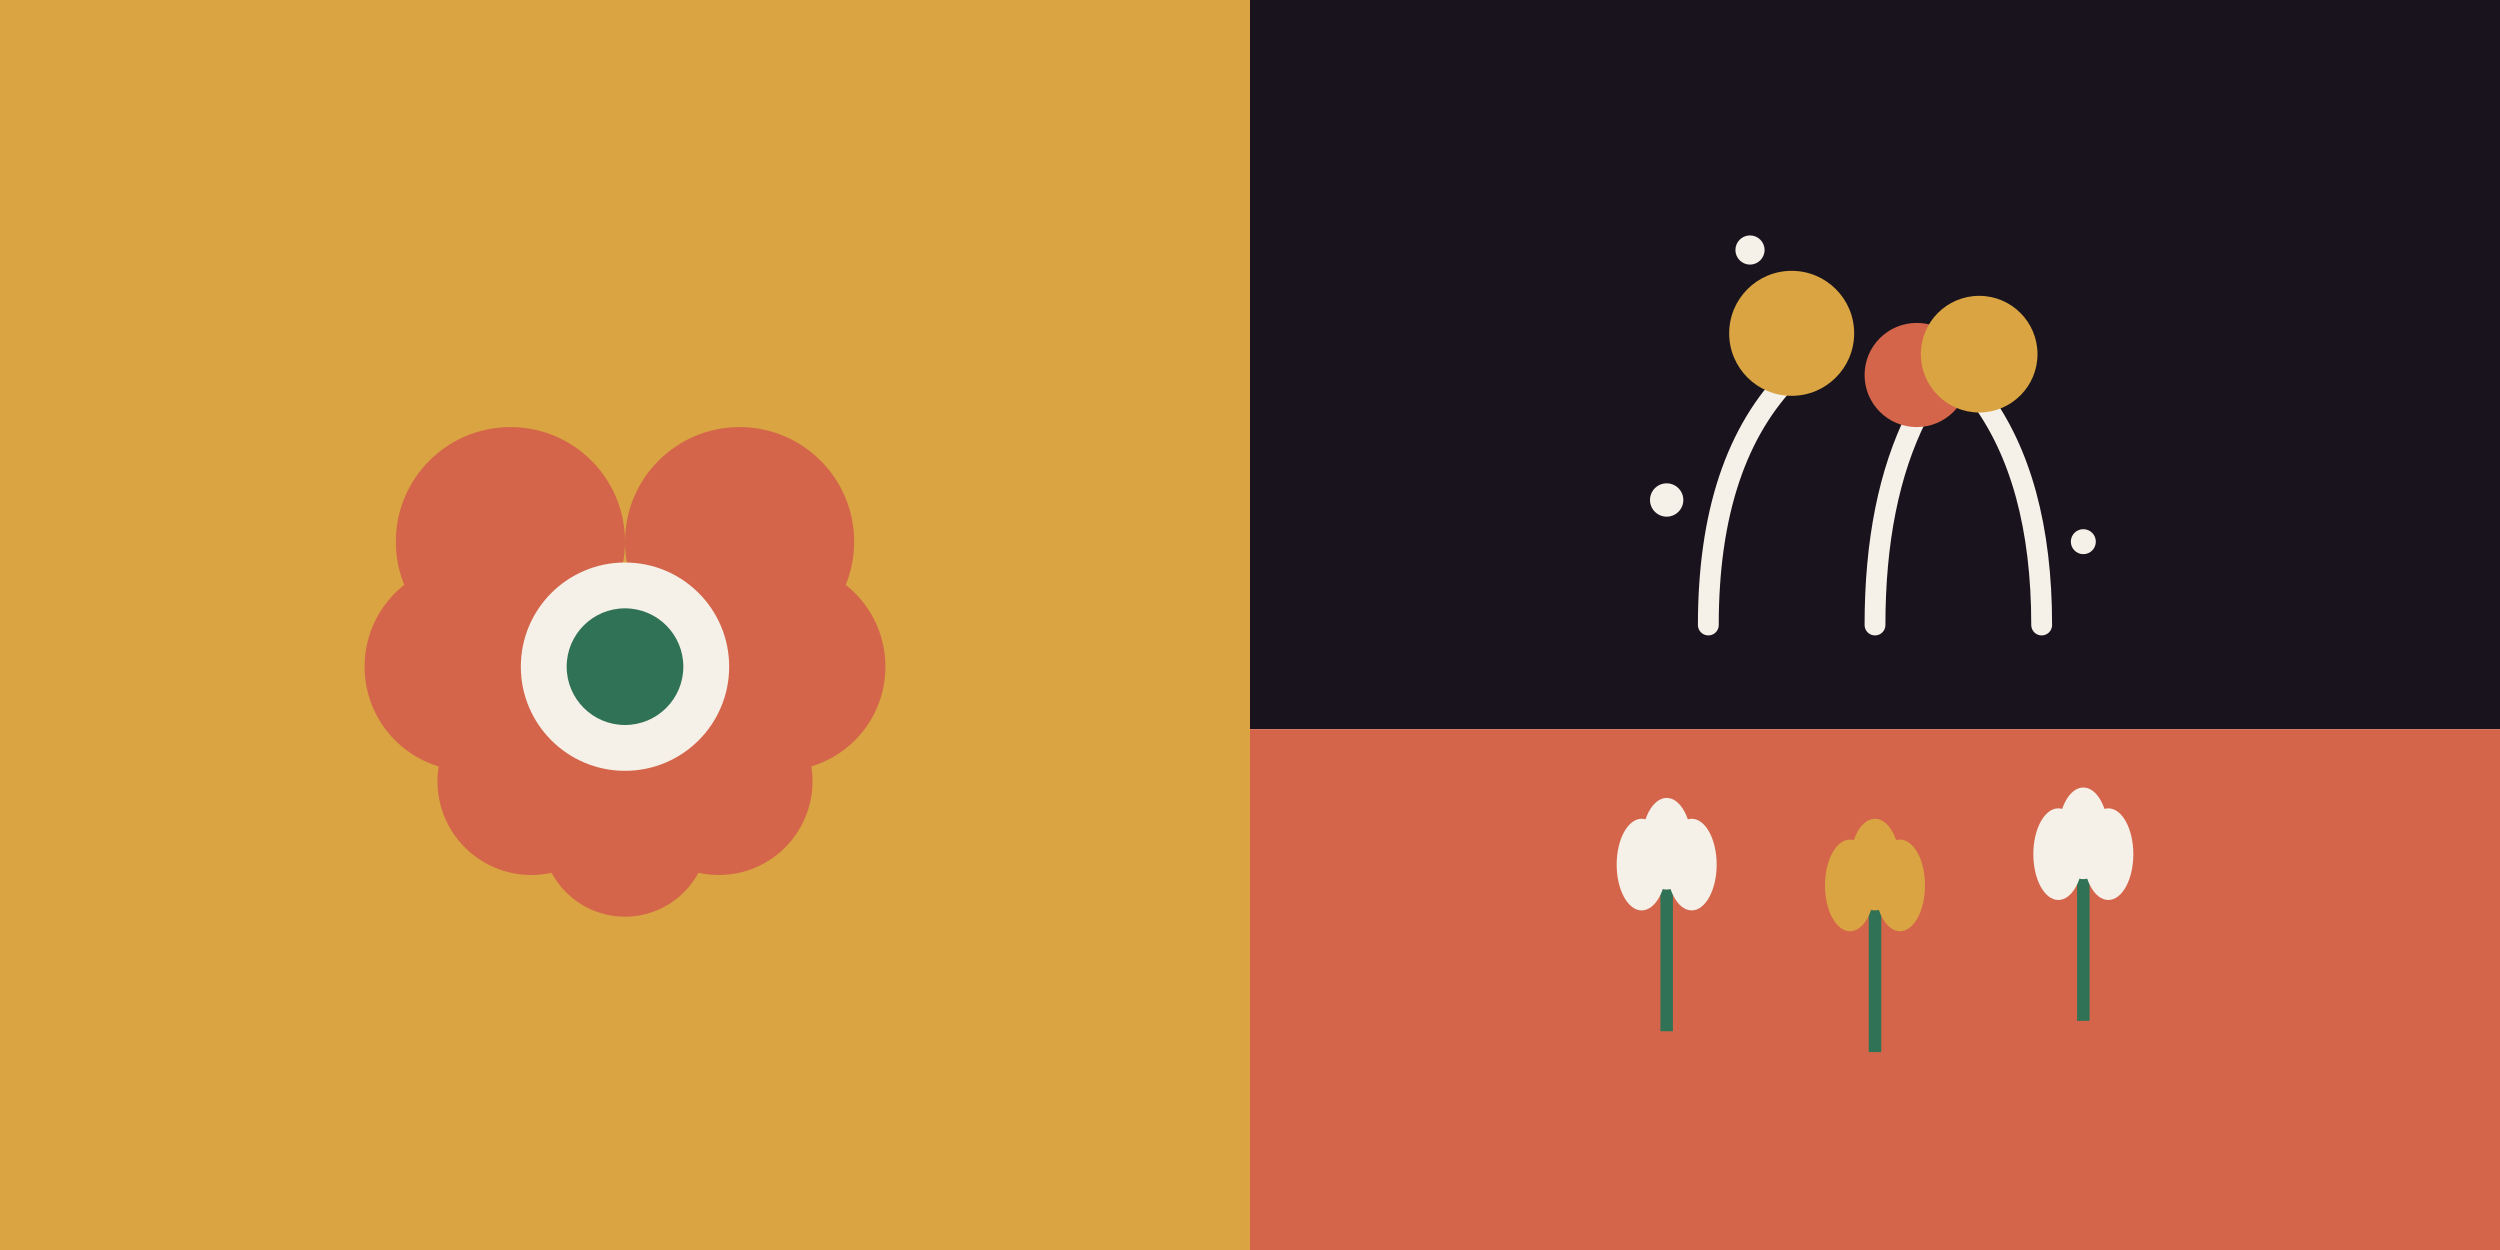
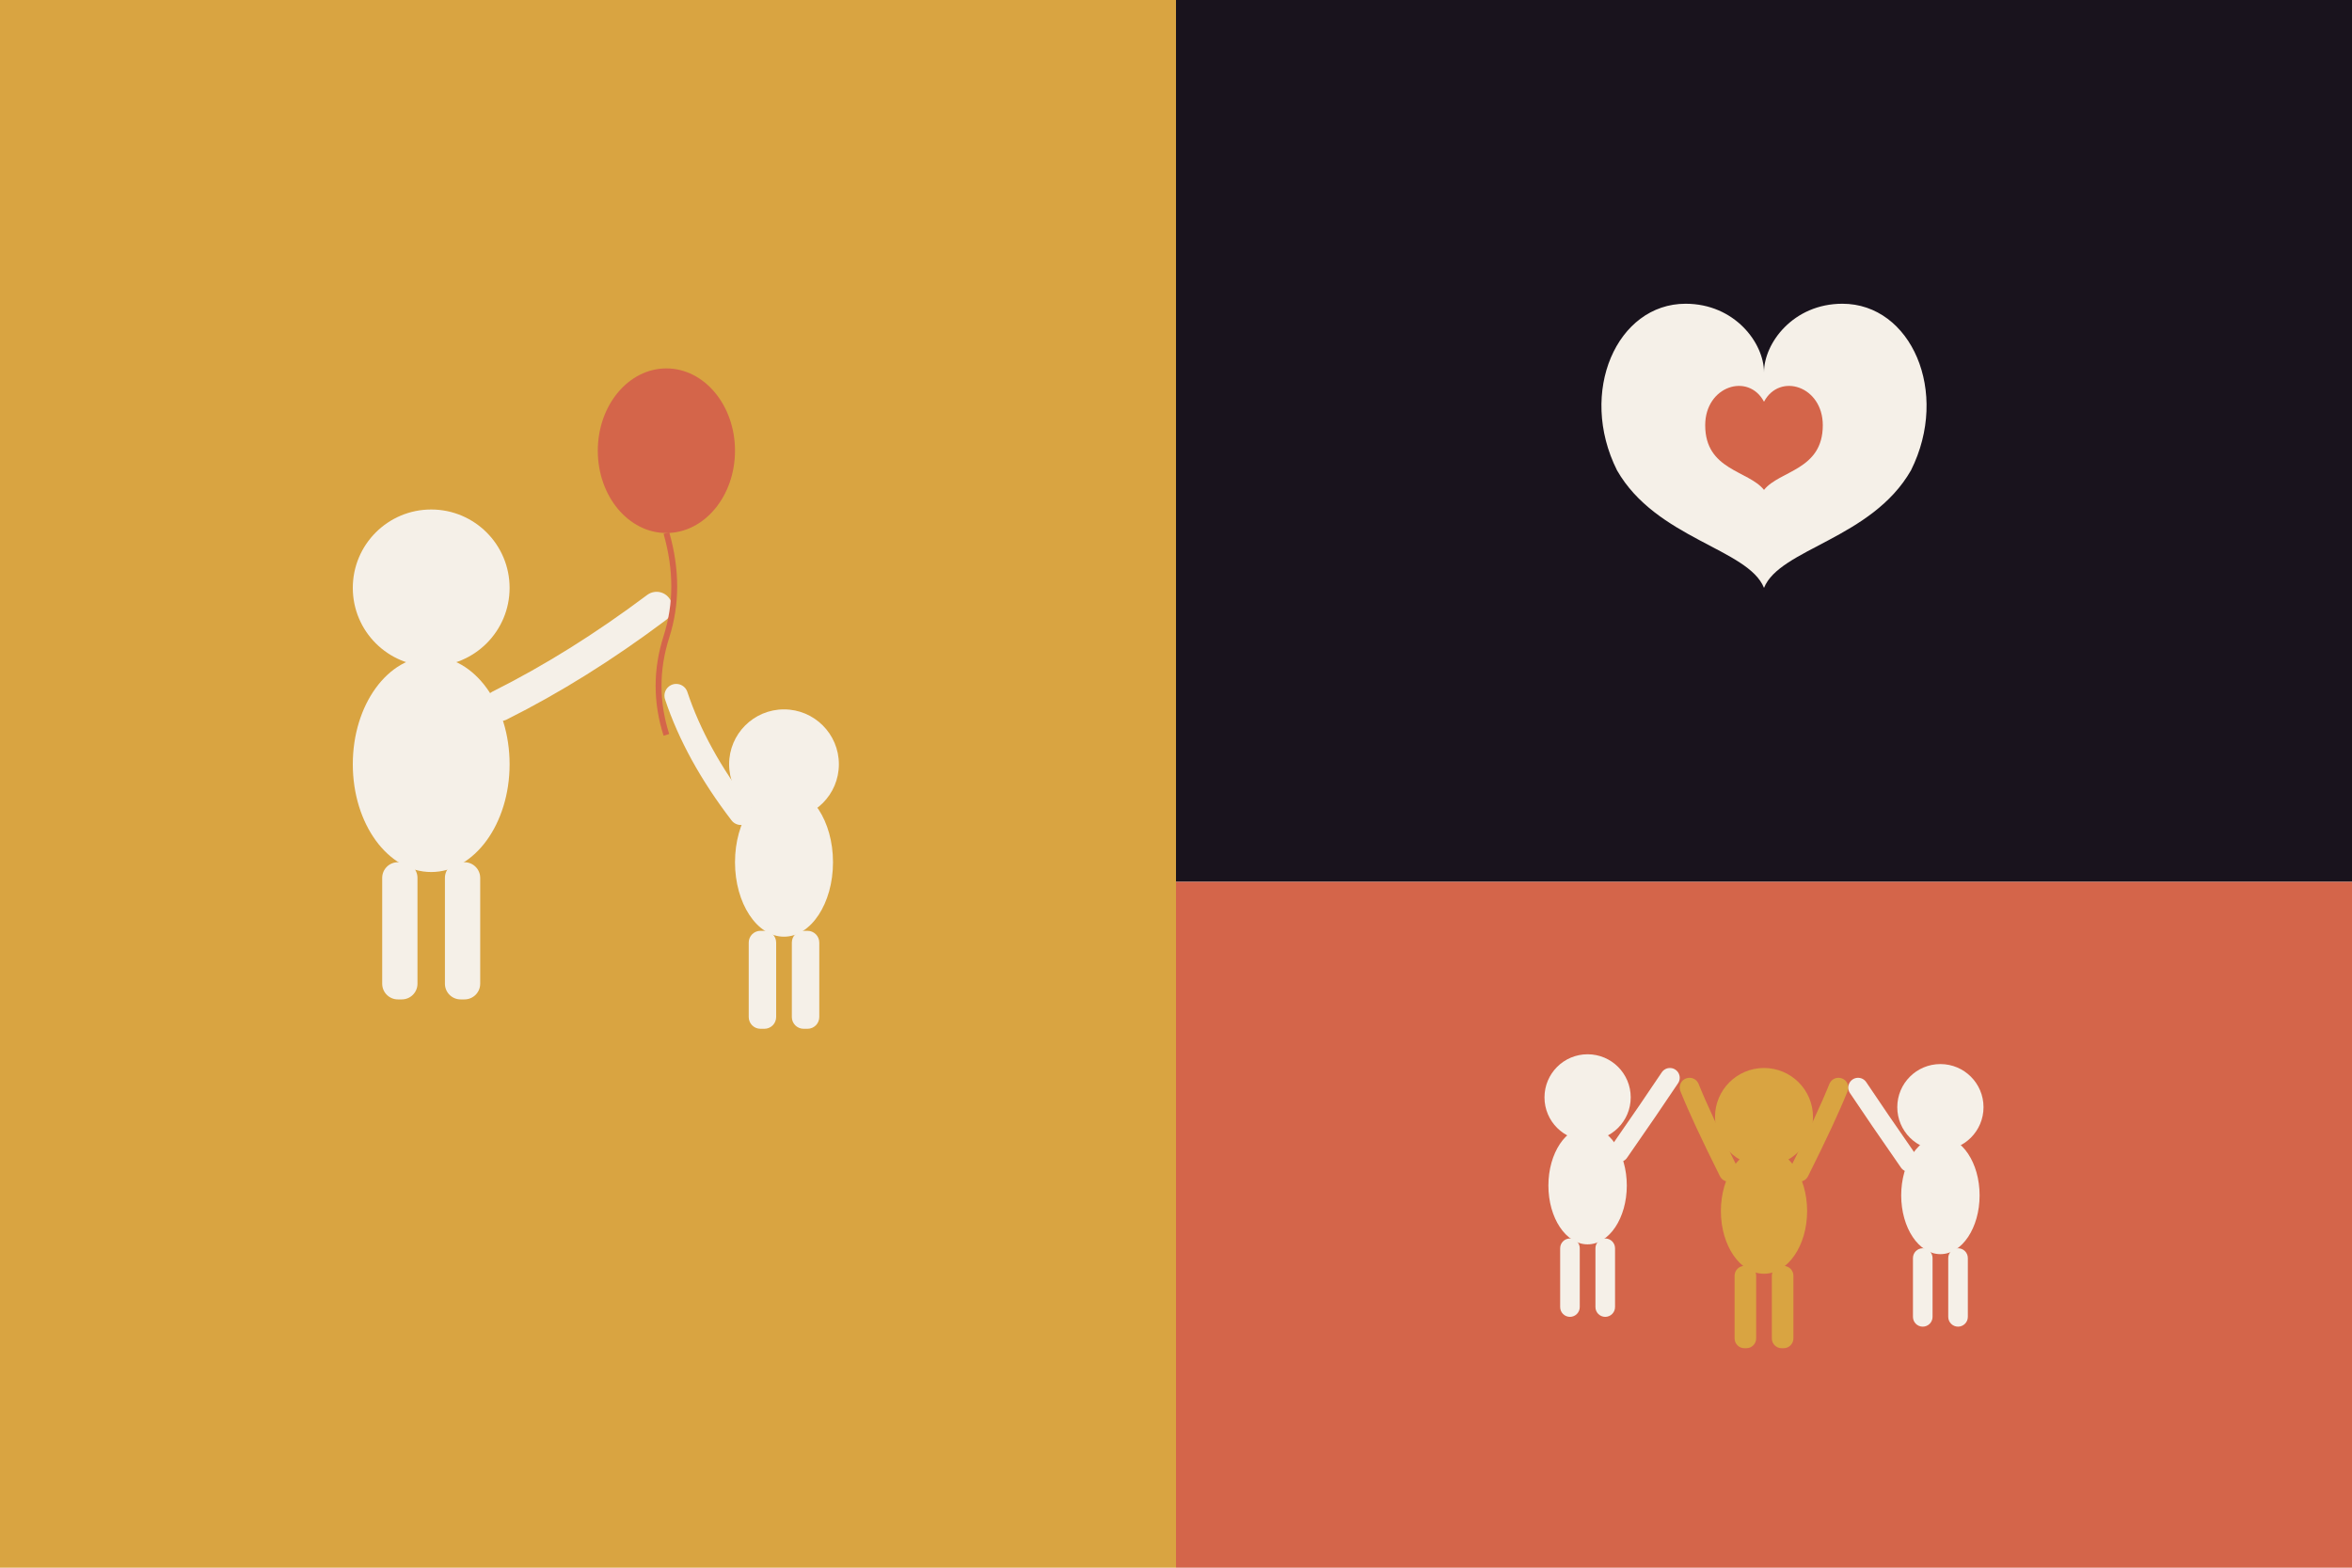
- <svg xmlns="http://www.w3.org/2000/svg" width="1200" height="600" viewBox="0 0 1200 600" fill="none">
-   <rect x="0" y="0" width="600" height="600" fill="#D9A441" />
-   <g transform="translate(300, 300)">
-     <circle cx="-55" cy="-40" r="55" fill="#D4654A" />
-     <circle cx="55" cy="-40" r="55" fill="#D4654A" />
-     <circle cx="-75" cy="20" r="50" fill="#D4654A" />
-     <circle cx="75" cy="20" r="50" fill="#D4654A" />
-     <circle cx="-45" cy="75" r="45" fill="#D4654A" />
-     <circle cx="45" cy="75" r="45" fill="#D4654A" />
-     <circle cx="0" cy="100" r="40" fill="#D4654A" />
-     <circle cx="0" cy="20" r="50" fill="#F5F0E8" />
-     <circle cx="0" cy="20" r="28" fill="#2F7255" />
+ <svg xmlns="http://www.w3.org/2000/svg" width="1200" height="800" viewBox="0 0 1200 800" fill="none">
+   <rect x="0" y="0" width="600" height="800" fill="#D9A441" />
+   <g transform="translate(300, 380)">
+     <g transform="translate(-80, 0)">
+       <circle cx="0" cy="-80" r="40" fill="#F5F0E8" />
+       <ellipse cx="0" cy="10" rx="40" ry="55" fill="#F5F0E8" />
+       <rect x="-25" y="60" width="18" height="70" rx="8" fill="#F5F0E8" />
+       <rect x="7" y="60" width="18" height="70" rx="8" fill="#F5F0E8" />
+       <path d="M 35 -20 Q 75 -40 115 -70" stroke="#F5F0E8" stroke-width="16" stroke-linecap="round" fill="none" />
+     </g>
+     <g transform="translate(100, 50)">
+       <circle cx="0" cy="-40" r="28" fill="#F5F0E8" />
+       <ellipse cx="0" cy="10" rx="25" ry="38" fill="#F5F0E8" />
+       <rect x="-18" y="45" width="14" height="50" rx="6" fill="#F5F0E8" />
+       <rect x="4" y="45" width="14" height="50" rx="6" fill="#F5F0E8" />
+       <path d="M -22 -15 Q -45 -45 -55 -75" stroke="#F5F0E8" stroke-width="12" stroke-linecap="round" fill="none" />
+     </g>
+     <g transform="translate(40, -150)">
+       <ellipse cx="0" cy="0" rx="35" ry="42" fill="#D4654A" />
+       <path d="M 0 42 Q 8 70 0 95 Q -8 120 0 145" stroke="#D4654A" stroke-width="3" fill="none" />
+     </g>
  </g>
-   <rect x="600" y="0" width="600" height="350" fill="#19131D" />
-   <g transform="translate(900, 200)">
-     <path d="M-80 100 Q-80 20 -40 -20" stroke="#F5F0E8" stroke-width="10" fill="none" stroke-linecap="round" />
-     <path d="M0 100 Q0 40 20 0" stroke="#F5F0E8" stroke-width="10" fill="none" stroke-linecap="round" />
-     <path d="M80 100 Q80 30 50 -10" stroke="#F5F0E8" stroke-width="10" fill="none" stroke-linecap="round" />
-     <circle cx="-40" cy="-40" r="30" fill="#D9A441" />
-     <circle cx="20" cy="-20" r="25" fill="#D4654A" />
-     <circle cx="50" cy="-30" r="28" fill="#D9A441" />
-     <circle cx="-100" cy="40" r="8" fill="#F5F0E8" />
-     <circle cx="100" cy="60" r="6" fill="#F5F0E8" />
-     <circle cx="-60" cy="-80" r="7" fill="#F5F0E8" />
+   <rect x="600" y="0" width="600" height="450" fill="#19131D" />
+   <g transform="translate(900, 225)">
+     <path d="M 0 75 C -8 55, -55 50, -75 15 C -95 -25, -75 -70, -40 -70 C -15 -70, 0 -50, 0 -35 C 0 -50, 15 -70, 40 -70 C 75 -70, 95 -25, 75 15 C 55 50, 8 55, 0 75" fill="#F5F0E8" />
+     <path d="M 0 25 C -8 15, -30 15, -30 -8 C -30 -28, -8 -35, 0 -20 C 8 -35, 30 -28, 30 -8 C 30 15, 8 15, 0 25" fill="#D4654A" />
  </g>
-   <rect x="600" y="350" width="600" height="250" fill="#D4654A" />
-   <g transform="translate(900, 475)">
-     <g transform="translate(-100, 0)">
-       <rect x="-3" y="-50" width="6" height="70" fill="#2F7255" />
-       <ellipse cx="-12" cy="-60" rx="12" ry="22" fill="#F5F0E8" />
-       <ellipse cx="0" cy="-70" rx="12" ry="22" fill="#F5F0E8" />
-       <ellipse cx="12" cy="-60" rx="12" ry="22" fill="#F5F0E8" />
+   <rect x="600" y="450" width="600" height="350" fill="#D4654A" />
+   <g transform="translate(900, 600)">
+     <g transform="translate(-90, 0)">
+       <circle cx="0" cy="-40" r="22" fill="#F5F0E8" />
+       <ellipse cx="0" cy="5" rx="20" ry="30" fill="#F5F0E8" />
+       <rect x="-14" y="32" width="10" height="40" rx="5" fill="#F5F0E8" />
+       <rect x="4" y="32" width="10" height="40" rx="5" fill="#F5F0E8" />
+       <path d="M 16 -12 Q 32 -35 42 -50" stroke="#F5F0E8" stroke-width="10" stroke-linecap="round" fill="none" />
    </g>
    <g transform="translate(0, 10)">
-       <rect x="-3" y="-50" width="6" height="70" fill="#2F7255" />
-       <ellipse cx="-12" cy="-60" rx="12" ry="22" fill="#D9A441" />
-       <ellipse cx="0" cy="-70" rx="12" ry="22" fill="#D9A441" />
-       <ellipse cx="12" cy="-60" rx="12" ry="22" fill="#D9A441" />
+       <circle cx="0" cy="-40" r="25" fill="#D9A441" />
+       <ellipse cx="0" cy="8" rx="22" ry="32" fill="#D9A441" />
+       <rect x="-15" y="36" width="11" height="42" rx="5" fill="#D9A441" />
+       <rect x="4" y="36" width="11" height="42" rx="5" fill="#D9A441" />
+       <path d="M -18 -12 Q -32 -40 -38 -55" stroke="#D9A441" stroke-width="10" stroke-linecap="round" fill="none" />
+       <path d="M 18 -12 Q 32 -40 38 -55" stroke="#D9A441" stroke-width="10" stroke-linecap="round" fill="none" />
    </g>
-     <g transform="translate(100, -5)">
-       <rect x="-3" y="-50" width="6" height="70" fill="#2F7255" />
-       <ellipse cx="-12" cy="-60" rx="12" ry="22" fill="#F5F0E8" />
-       <ellipse cx="0" cy="-70" rx="12" ry="22" fill="#F5F0E8" />
-       <ellipse cx="12" cy="-60" rx="12" ry="22" fill="#F5F0E8" />
+     <g transform="translate(90, 5)">
+       <circle cx="0" cy="-40" r="22" fill="#F5F0E8" />
+       <ellipse cx="0" cy="5" rx="20" ry="30" fill="#F5F0E8" />
+       <rect x="-14" y="32" width="10" height="40" rx="5" fill="#F5F0E8" />
+       <rect x="4" y="32" width="10" height="40" rx="5" fill="#F5F0E8" />
+       <path d="M -16 -12 Q -32 -35 -42 -50" stroke="#F5F0E8" stroke-width="10" stroke-linecap="round" fill="none" />
    </g>
  </g>
</svg>
